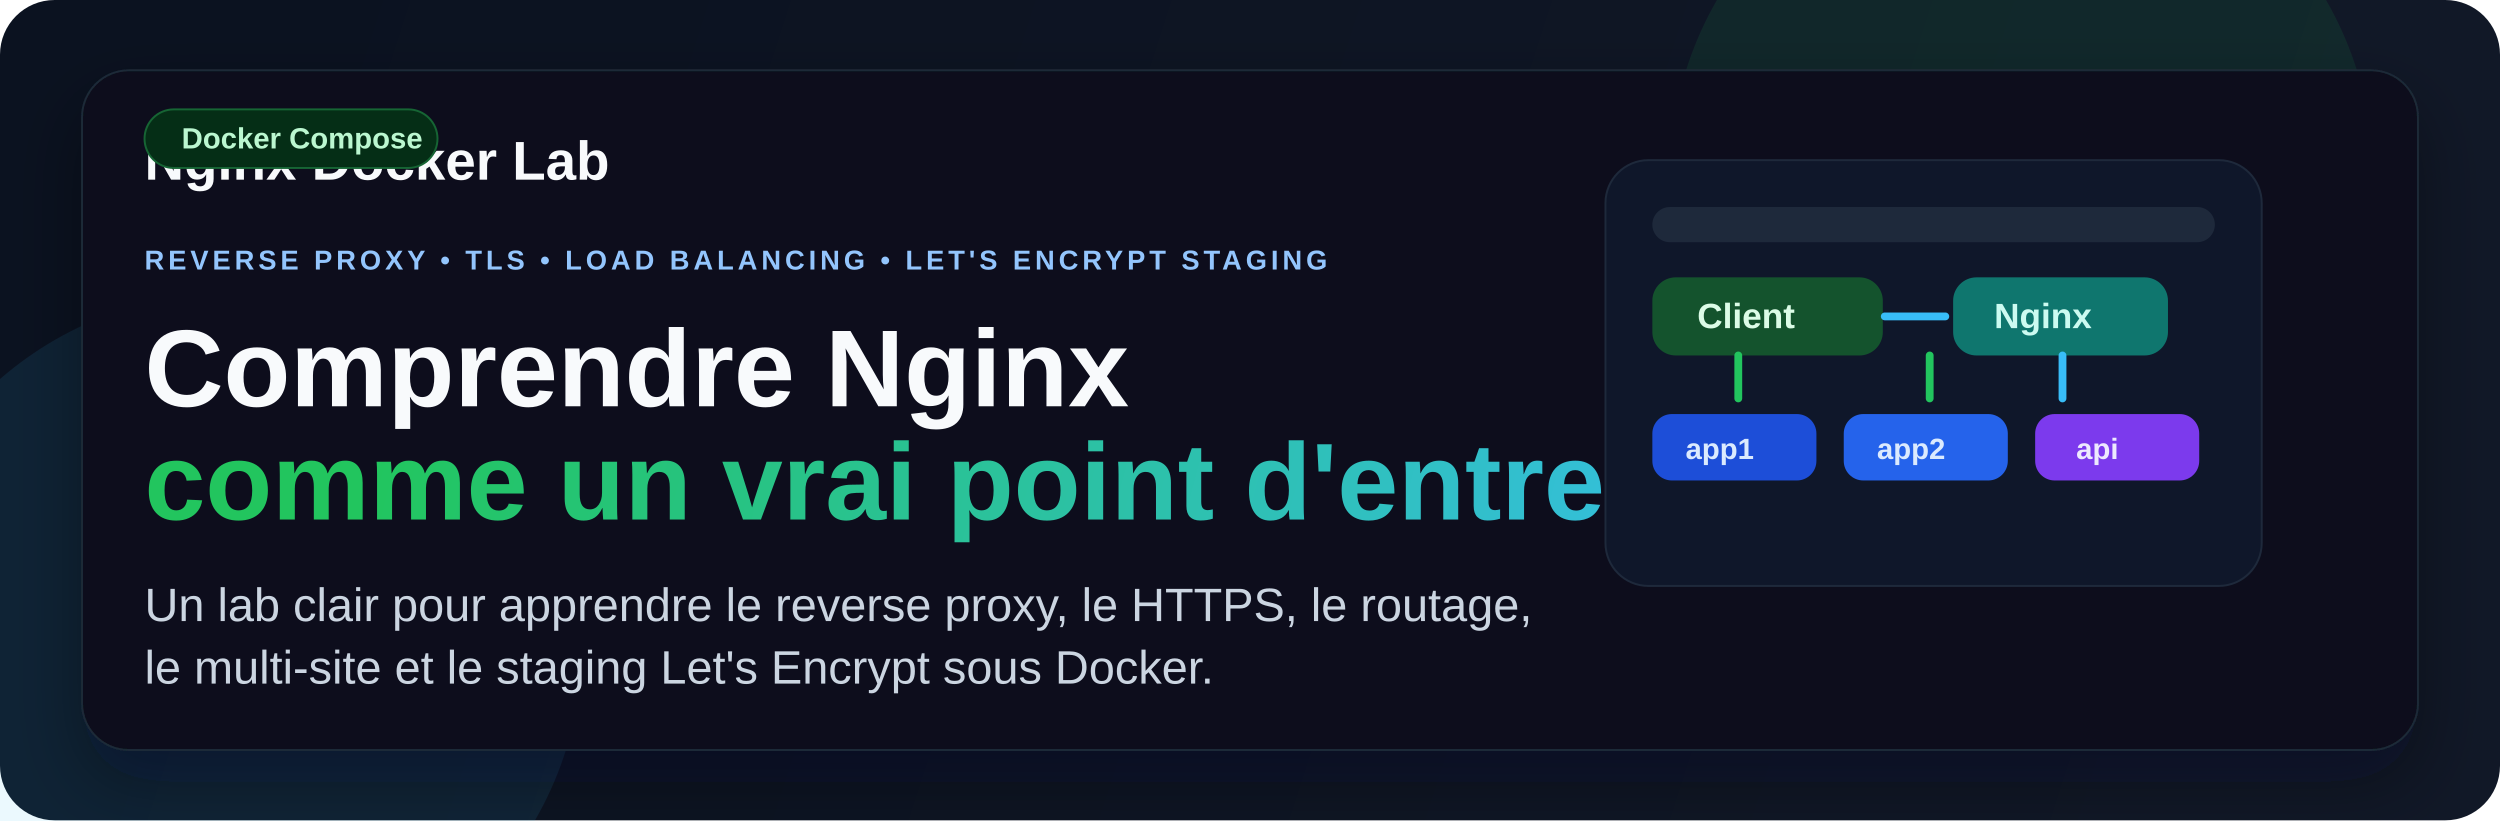
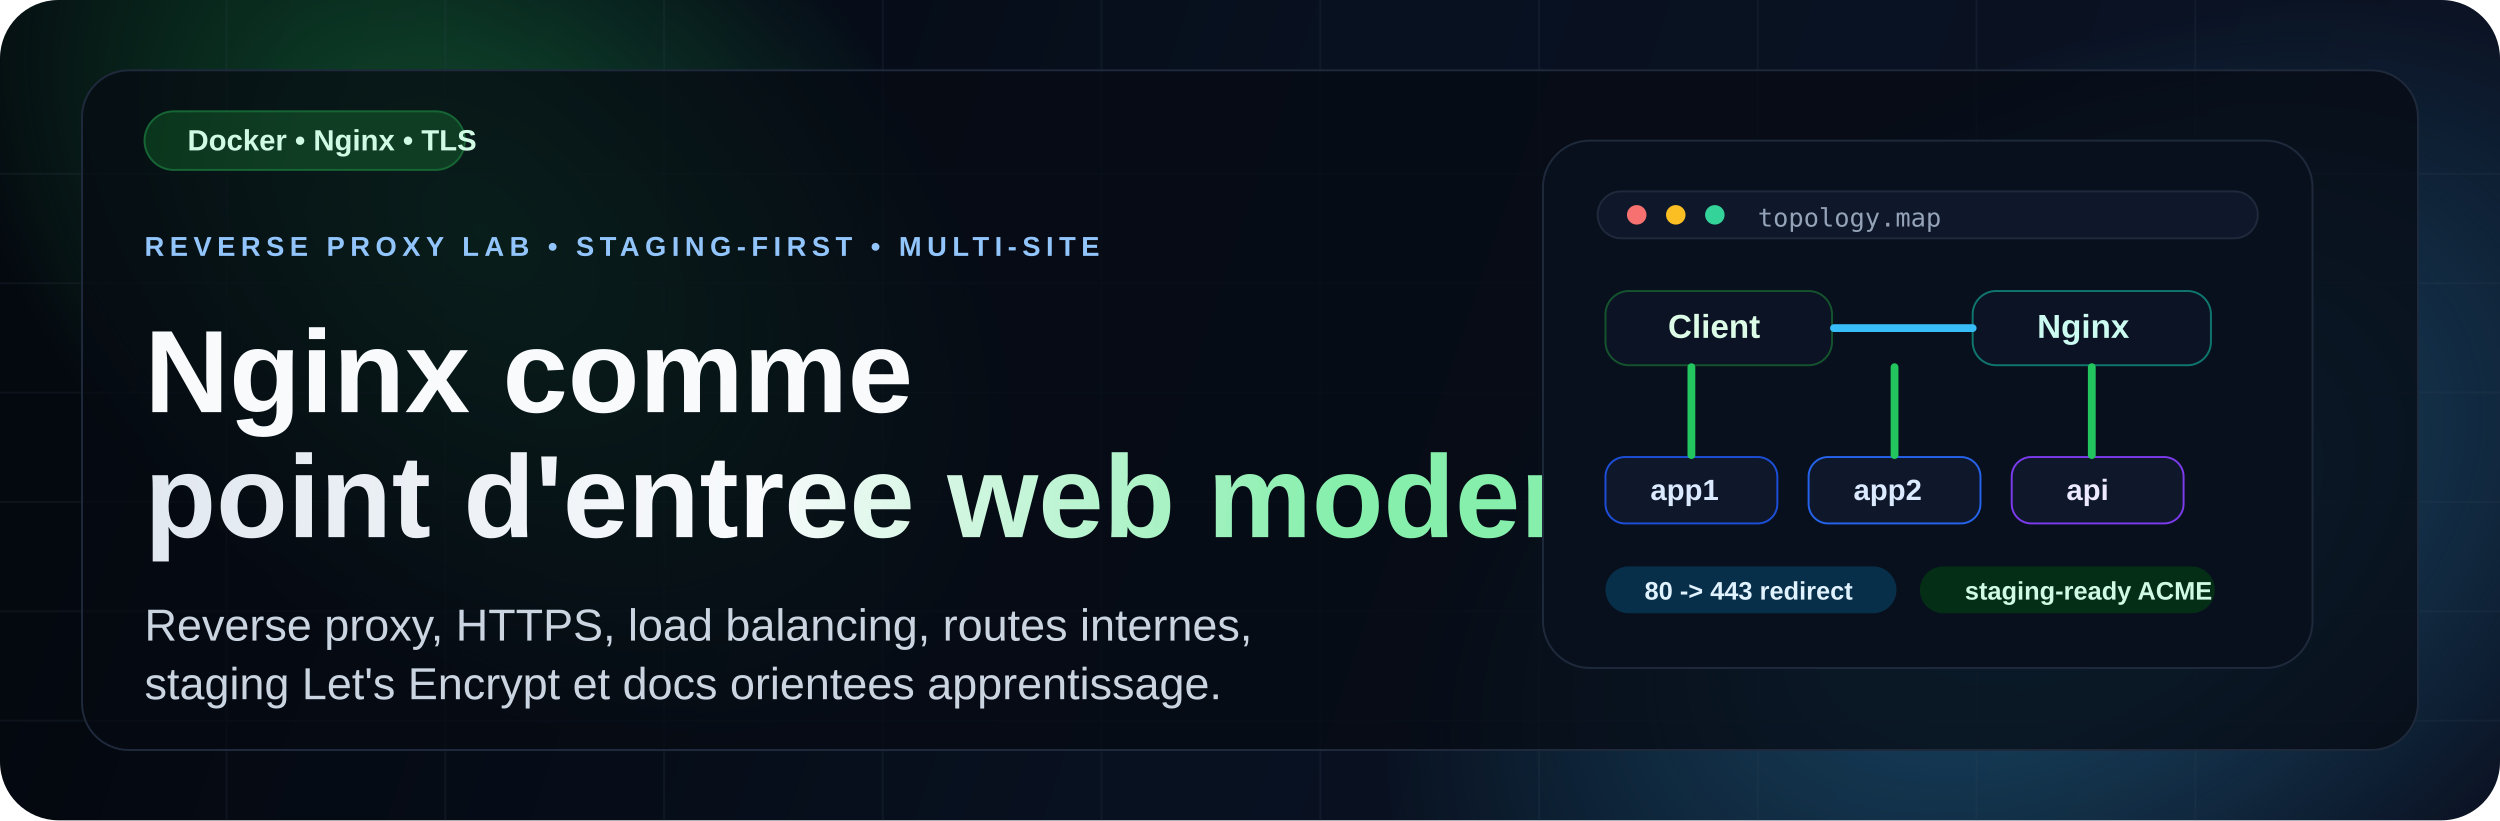
<svg xmlns="http://www.w3.org/2000/svg" width="1280" height="420" viewBox="0 0 1280 420" fill="none">
  <defs>
-     <linearGradient id="bg" x1="100" y1="40" x2="1160" y2="380" gradientUnits="userSpaceOnUse">
-       <stop stop-color="#0B1220" />
-       <stop offset="1" stop-color="#111827" />
+     <linearGradient id="bg" x1="110" y1="24" x2="1170" y2="380" gradientUnits="userSpaceOnUse">
+       <stop stop-color="#04080F" />
+       <stop offset="0.5" stop-color="#081120" />
+       <stop offset="1" stop-color="#0B1324" />
    </linearGradient>
-     <linearGradient id="accent" x1="220" y1="120" x2="980" y2="320" gradientUnits="userSpaceOnUse">
-       <stop stop-color="#22C55E" />
-       <stop offset="1" stop-color="#38BDF8" />
+     <radialGradient id="glowLeft" cx="0" cy="0" r="1" gradientUnits="userSpaceOnUse" gradientTransform="translate(248 119) rotate(42.4558) scale(319.687 210.874)">
+       <stop stop-color="#22C55E" stop-opacity="0.38" />
+       <stop offset="1" stop-color="#22C55E" stop-opacity="0" />
+     </radialGradient>
+     <radialGradient id="glowRight" cx="0" cy="0" r="1" gradientUnits="userSpaceOnUse" gradientTransform="translate(1053 281) rotate(149.199) scale(377.357 235.355)">
+       <stop stop-color="#38BDF8" stop-opacity="0.35" />
+       <stop offset="1" stop-color="#38BDF8" stop-opacity="0" />
+     </radialGradient>
+     <linearGradient id="accent" x1="77" y1="226" x2="682" y2="287" gradientUnits="userSpaceOnUse">
+       <stop stop-color="#E2E8F0" />
+       <stop offset="0.52" stop-color="#F8FAFC" />
+       <stop offset="1" stop-color="#86EFAC" />
    </linearGradient>
-     <filter id="shadow" x="0" y="0" width="1280" height="420" filterUnits="userSpaceOnUse" color-interpolation-filters="sRGB">
-       <feDropShadow dx="0" dy="16" stdDeviation="18" flood-color="#020617" flood-opacity="0.35" />
-     </filter>
+     <linearGradient id="chip" x1="0" y1="0" x2="164" y2="28" gradientUnits="userSpaceOnUse">
+       <stop stop-color="#052E16" />
+       <stop offset="1" stop-color="#0F3D23" />
+     </linearGradient>
  </defs>
-   <rect width="1280" height="420" rx="28" fill="url(#bg)" />
-   <g opacity="0.10">
-     <circle cx="1035" cy="90" r="180" fill="#22C55E" />
-     <circle cx="118" cy="330" r="180" fill="#38BDF8" />
+   <rect width="1280" height="420" rx="30" fill="url(#bg)" />
+   <rect width="1280" height="420" rx="30" fill="url(#glowLeft)" />
+   <rect width="1280" height="420" rx="30" fill="url(#glowRight)" />
+   <g opacity="0.18">
+     <path d="M0 89H1280" stroke="#334155" />
+     <path d="M0 145H1280" stroke="#334155" />
+     <path d="M0 201H1280" stroke="#334155" />
+     <path d="M0 257H1280" stroke="#334155" />
+     <path d="M0 313H1280" stroke="#334155" />
+     <path d="M0 369H1280" stroke="#334155" />
+     <path d="M116 0V420" stroke="#334155" />
+     <path d="M228 0V420" stroke="#334155" />
+     <path d="M340 0V420" stroke="#334155" />
+     <path d="M452 0V420" stroke="#334155" />
+     <path d="M564 0V420" stroke="#334155" />
+     <path d="M676 0V420" stroke="#334155" />
+     <path d="M788 0V420" stroke="#334155" />
+     <path d="M900 0V420" stroke="#334155" />
+     <path d="M1012 0V420" stroke="#334155" />
+     <path d="M1124 0V420" stroke="#334155" />
  </g>
-   <g filter="url(#shadow)">
-     <rect x="42" y="36" width="1196" height="348" rx="24" fill="#0A0F1A" stroke="#1F2937" />
-   </g>
-   <text x="74" y="92" fill="#F8FAFC" font-family="Segoe UI, Arial, sans-serif" font-size="28" font-weight="700">
-     Nginx Docker Lab
+   <rect x="42" y="36" width="1196" height="348" rx="24" fill="#060B13" fill-opacity="0.72" stroke="#1E293B" />
+   <rect x="74" y="57" width="164" height="30" rx="15" fill="url(#chip)" stroke="#166534" />
+   <text x="96" y="77" fill="#D1FAE5" font-family="Segoe UI, Arial, sans-serif" font-size="15" font-weight="700">Docker • Nginx • TLS</text>
+   <text x="74" y="131" fill="#93C5FD" font-family="Segoe UI, Arial, sans-serif" font-size="14" font-weight="700" letter-spacing="2.8">
+     REVERSE PROXY LAB • STAGING-FIRST • MULTI-SITE
  </text>
-   <text x="74" y="138" fill="#93C5FD" font-family="Segoe UI, Arial, sans-serif" font-size="14" font-weight="700" letter-spacing="2">
-     REVERSE PROXY • TLS • LOAD BALANCING • LET'S ENCRYPT STAGING
+   <text x="74" y="211" fill="#F8FAFC" font-family="Segoe UI, Arial, sans-serif" font-size="60" font-weight="800">
+     Nginx comme
  </text>
-   <text x="74" y="208" fill="#F8FAFC" font-family="Segoe UI, Arial, sans-serif" font-size="56" font-weight="800">
-     Comprendre Nginx
+   <text x="74" y="275" fill="url(#accent)" font-family="Segoe UI, Arial, sans-serif" font-size="60" font-weight="800">
+     point d'entree web moderne
  </text>
-   <text x="74" y="266" fill="url(#accent)" font-family="Segoe UI, Arial, sans-serif" font-size="56" font-weight="800">
-     comme un vrai point d'entree web
+   <text x="74" y="328" fill="#CBD5E1" font-family="Segoe UI, Arial, sans-serif" font-size="23">
+     Reverse proxy, HTTPS, load balancing, routes internes,
  </text>
-   <text x="74" y="318" fill="#CBD5E1" font-family="Segoe UI, Arial, sans-serif" font-size="24">
-     Un lab clair pour apprendre le reverse proxy, le HTTPS, le routage,
-   </text>
-   <text x="74" y="350" fill="#CBD5E1" font-family="Segoe UI, Arial, sans-serif" font-size="24">
-     le multi-site et le staging Let's Encrypt sous Docker.
+   <text x="74" y="358" fill="#CBD5E1" font-family="Segoe UI, Arial, sans-serif" font-size="23">
+     staging Let's Encrypt et docs orientees apprentissage.
  </text>
  <g>
-     <rect x="822" y="82" width="336" height="218" rx="22" fill="#0F172A" stroke="#1E293B" />
-     <rect x="846" y="106" width="288" height="18" rx="9" fill="#1E293B" />
-     <rect x="846" y="142" width="118" height="40" rx="12" fill="#14532D" />
-     <text x="869" y="168" fill="#DCFCE7" font-family="Segoe UI, Arial, sans-serif" font-size="18" font-weight="700">Client</text>
-     <rect x="1000" y="142" width="110" height="40" rx="12" fill="#0F766E" />
-     <text x="1021" y="168" fill="#CCFBF1" font-family="Segoe UI, Arial, sans-serif" font-size="18" font-weight="700">Nginx</text>
-     <rect x="846" y="212" width="84" height="34" rx="10" fill="#1D4ED8" />
-     <text x="863" y="235" fill="#DBEAFE" font-family="Segoe UI, Arial, sans-serif" font-size="15" font-weight="700">app1</text>
-     <rect x="944" y="212" width="84" height="34" rx="10" fill="#2563EB" />
-     <text x="961" y="235" fill="#DBEAFE" font-family="Segoe UI, Arial, sans-serif" font-size="15" font-weight="700">app2</text>
-     <rect x="1042" y="212" width="84" height="34" rx="10" fill="#7C3AED" />
-     <text x="1063" y="235" fill="#EDE9FE" font-family="Segoe UI, Arial, sans-serif" font-size="15" font-weight="700">api</text>
-     <path d="M965 162H996" stroke="#38BDF8" stroke-width="4" stroke-linecap="round" />
-     <path d="M1056 182V204" stroke="#38BDF8" stroke-width="4" stroke-linecap="round" />
-     <path d="M890 182V204" stroke="#22C55E" stroke-width="4" stroke-linecap="round" />
-     <path d="M988 182V204" stroke="#22C55E" stroke-width="4" stroke-linecap="round" />
-   </g>
-   <g>
-     <rect x="74" y="56" width="150" height="30" rx="15" fill="#052E16" stroke="#166534" />
-     <text x="93" y="76" fill="#BBF7D0" font-family="Segoe UI, Arial, sans-serif" font-size="15" font-weight="700">
-       Docker Compose
-     </text>
+     <rect x="790" y="72" width="394" height="270" rx="24" fill="#07101C" stroke="#1E293B" />
+     <rect x="818" y="98" width="338" height="24" rx="12" fill="#0F172A" stroke="#1E293B" />
+     <circle cx="838" cy="110" r="5" fill="#F87171" />
+     <circle cx="858" cy="110" r="5" fill="#FBBF24" />
+     <circle cx="878" cy="110" r="5" fill="#34D399" />
+     <text x="900" y="116" fill="#94A3B8" font-family="Consolas, monospace" font-size="13">topology.map</text>
+     <rect x="822" y="149" width="116" height="38" rx="12" fill="#0B1324" stroke="#14532D" />
+     <text x="854" y="173" fill="#DCFCE7" font-family="Segoe UI, Arial, sans-serif" font-size="17" font-weight="700">Client</text>
+     <rect x="1010" y="149" width="122" height="38" rx="12" fill="#0B1324" stroke="#0F766E" />
+     <text x="1043" y="173" fill="#CCFBF1" font-family="Segoe UI, Arial, sans-serif" font-size="17" font-weight="700">Nginx</text>
+     <path d="M939 168H1010" stroke="#38BDF8" stroke-width="4" stroke-linecap="round" />
+     <rect x="822" y="234" width="88" height="34" rx="10" fill="#0F172A" stroke="#1D4ED8" />
+     <text x="845" y="256" fill="#DBEAFE" font-family="Segoe UI, Arial, sans-serif" font-size="15" font-weight="700">app1</text>
+     <rect x="926" y="234" width="88" height="34" rx="10" fill="#0F172A" stroke="#2563EB" />
+     <text x="949" y="256" fill="#DBEAFE" font-family="Segoe UI, Arial, sans-serif" font-size="15" font-weight="700">app2</text>
+     <rect x="1030" y="234" width="88" height="34" rx="10" fill="#0F172A" stroke="#7C3AED" />
+     <text x="1058" y="256" fill="#EDE9FE" font-family="Segoe UI, Arial, sans-serif" font-size="15" font-weight="700">api</text>
+     <path d="M1071 188V233" stroke="#22C55E" stroke-width="4" stroke-linecap="round" />
+     <path d="M970 188V233" stroke="#22C55E" stroke-width="4" stroke-linecap="round" />
+     <path d="M866 188V233" stroke="#22C55E" stroke-width="4" stroke-linecap="round" />
+     <rect x="822" y="290" width="149" height="24" rx="12" fill="#082F49" />
+     <text x="842" y="307" fill="#E0F2FE" font-family="Segoe UI, Arial, sans-serif" font-size="13" font-weight="700">80 -&gt; 443 redirect</text>
+     <rect x="983" y="290" width="151" height="24" rx="12" fill="#052E16" />
+     <text x="1006" y="307" fill="#D1FAE5" font-family="Segoe UI, Arial, sans-serif" font-size="13" font-weight="700">staging-ready ACME</text>
  </g>
</svg>
